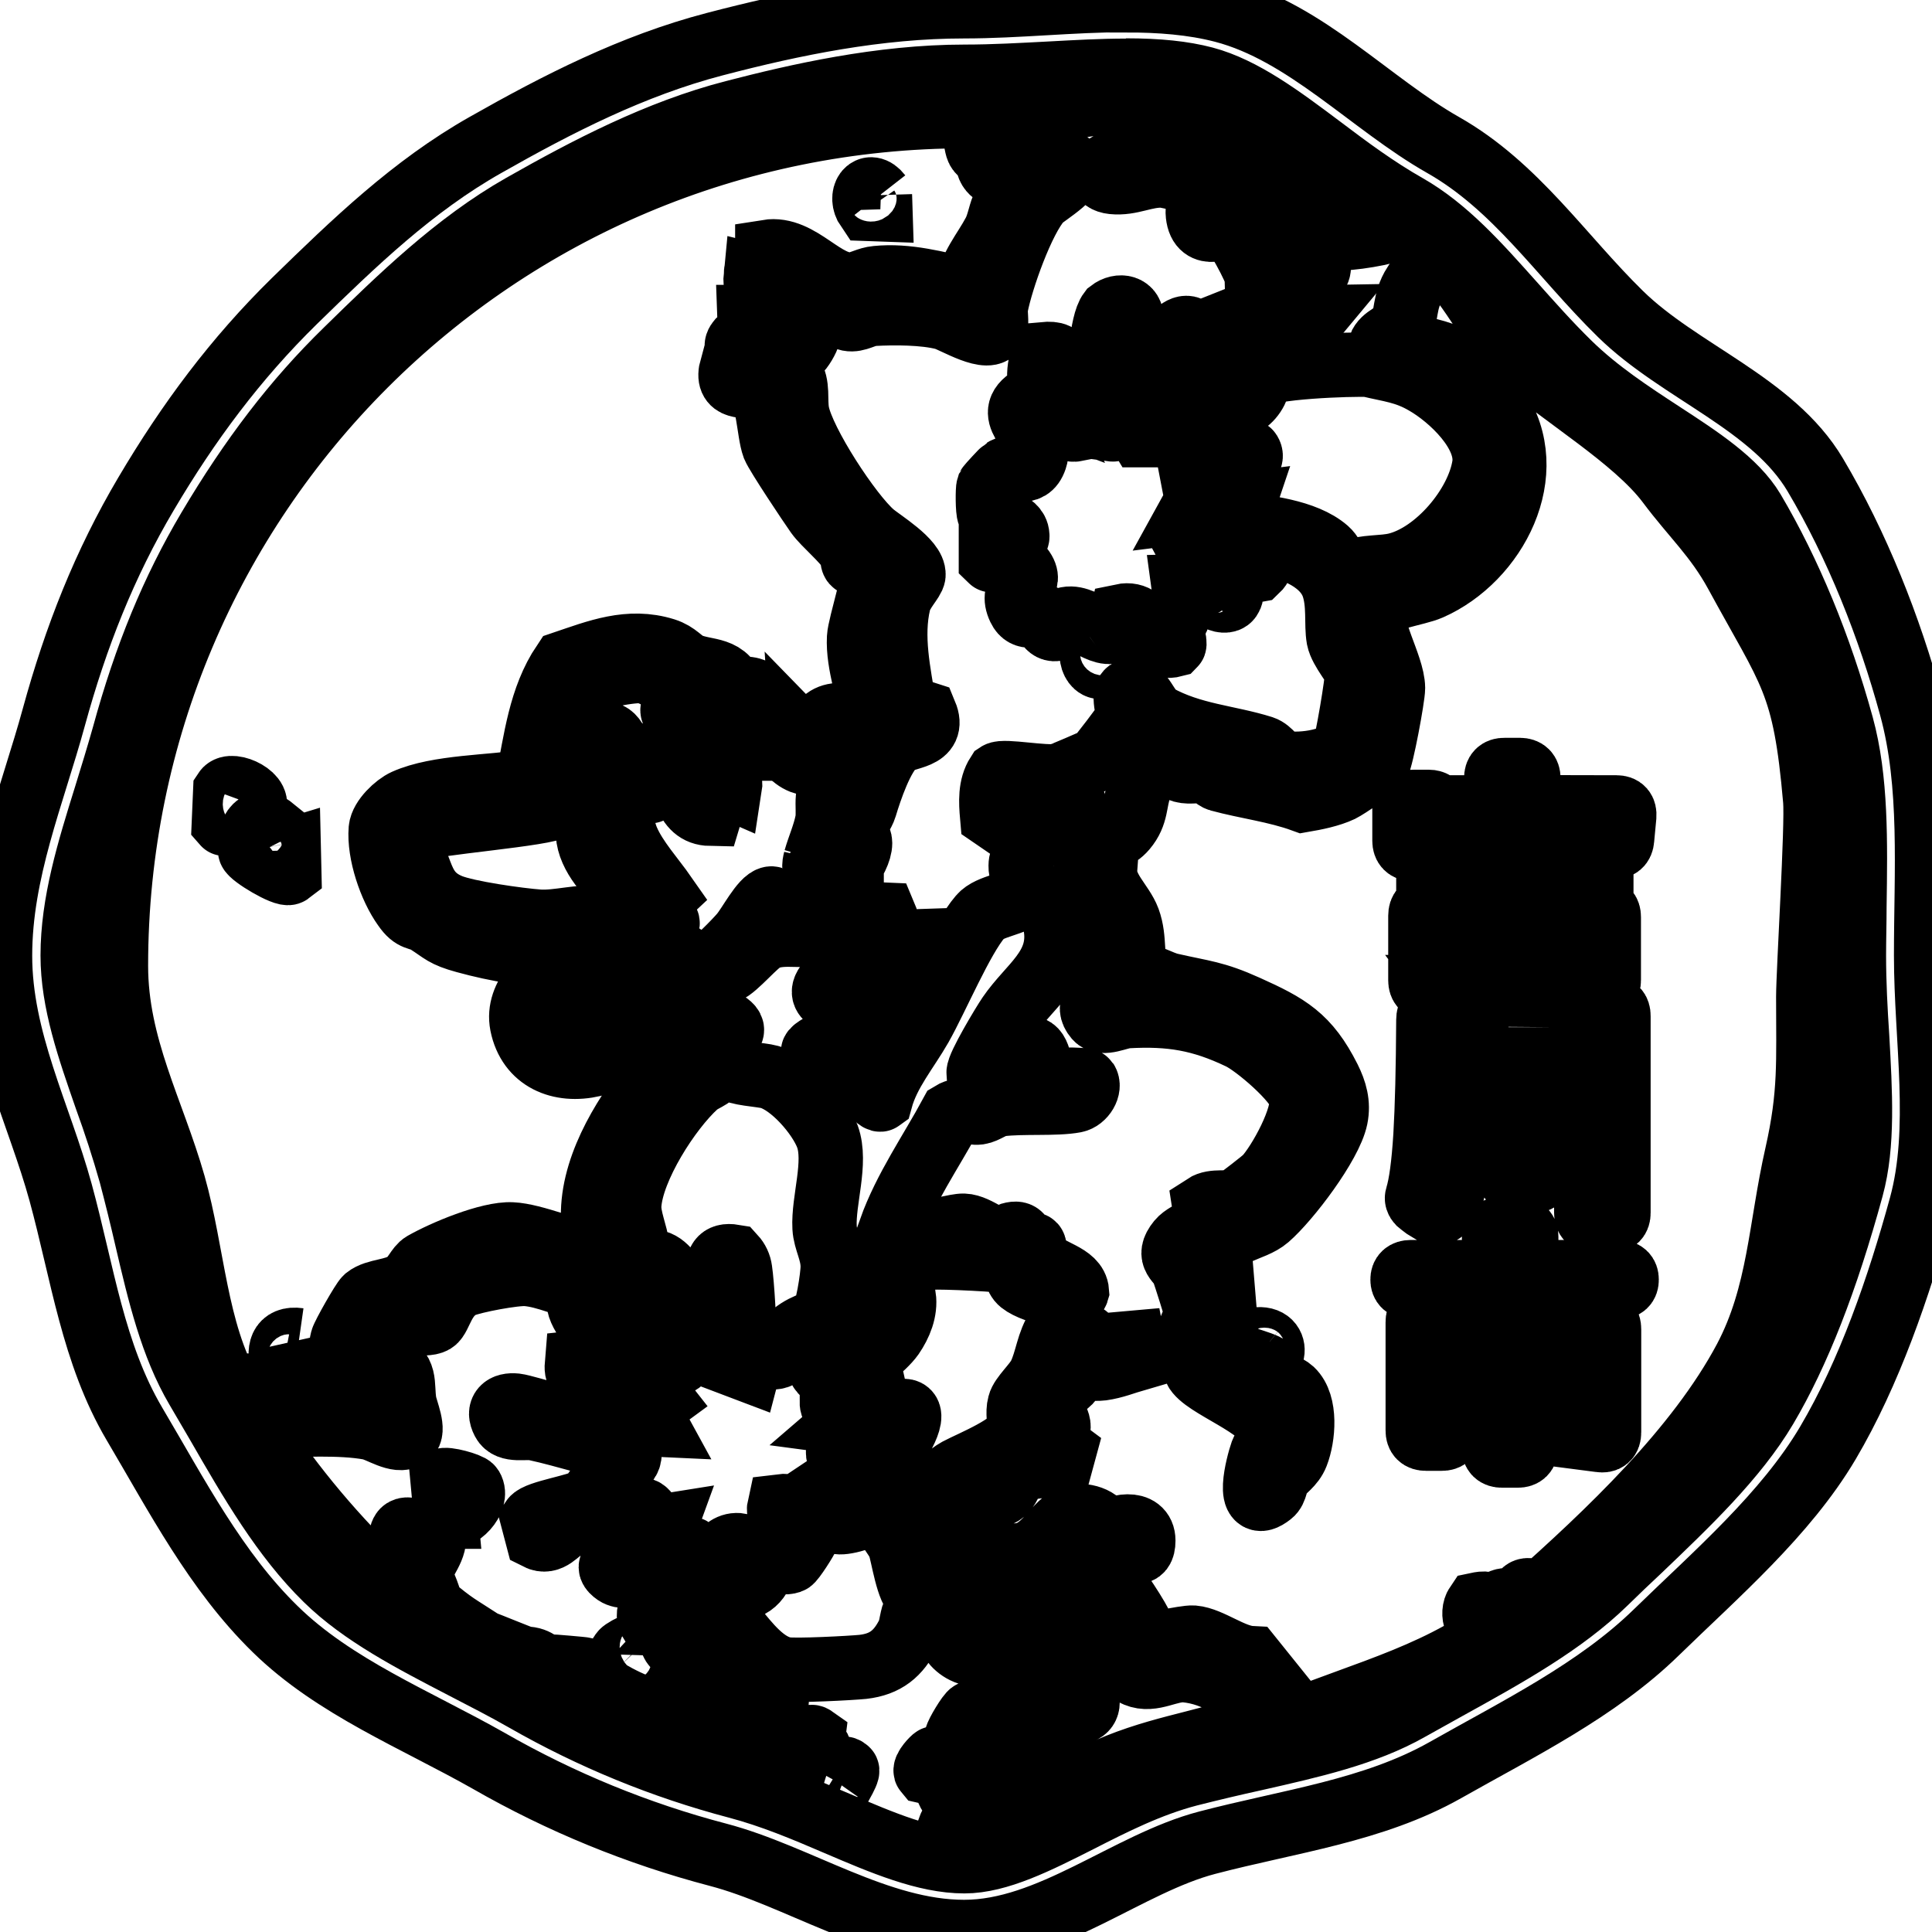
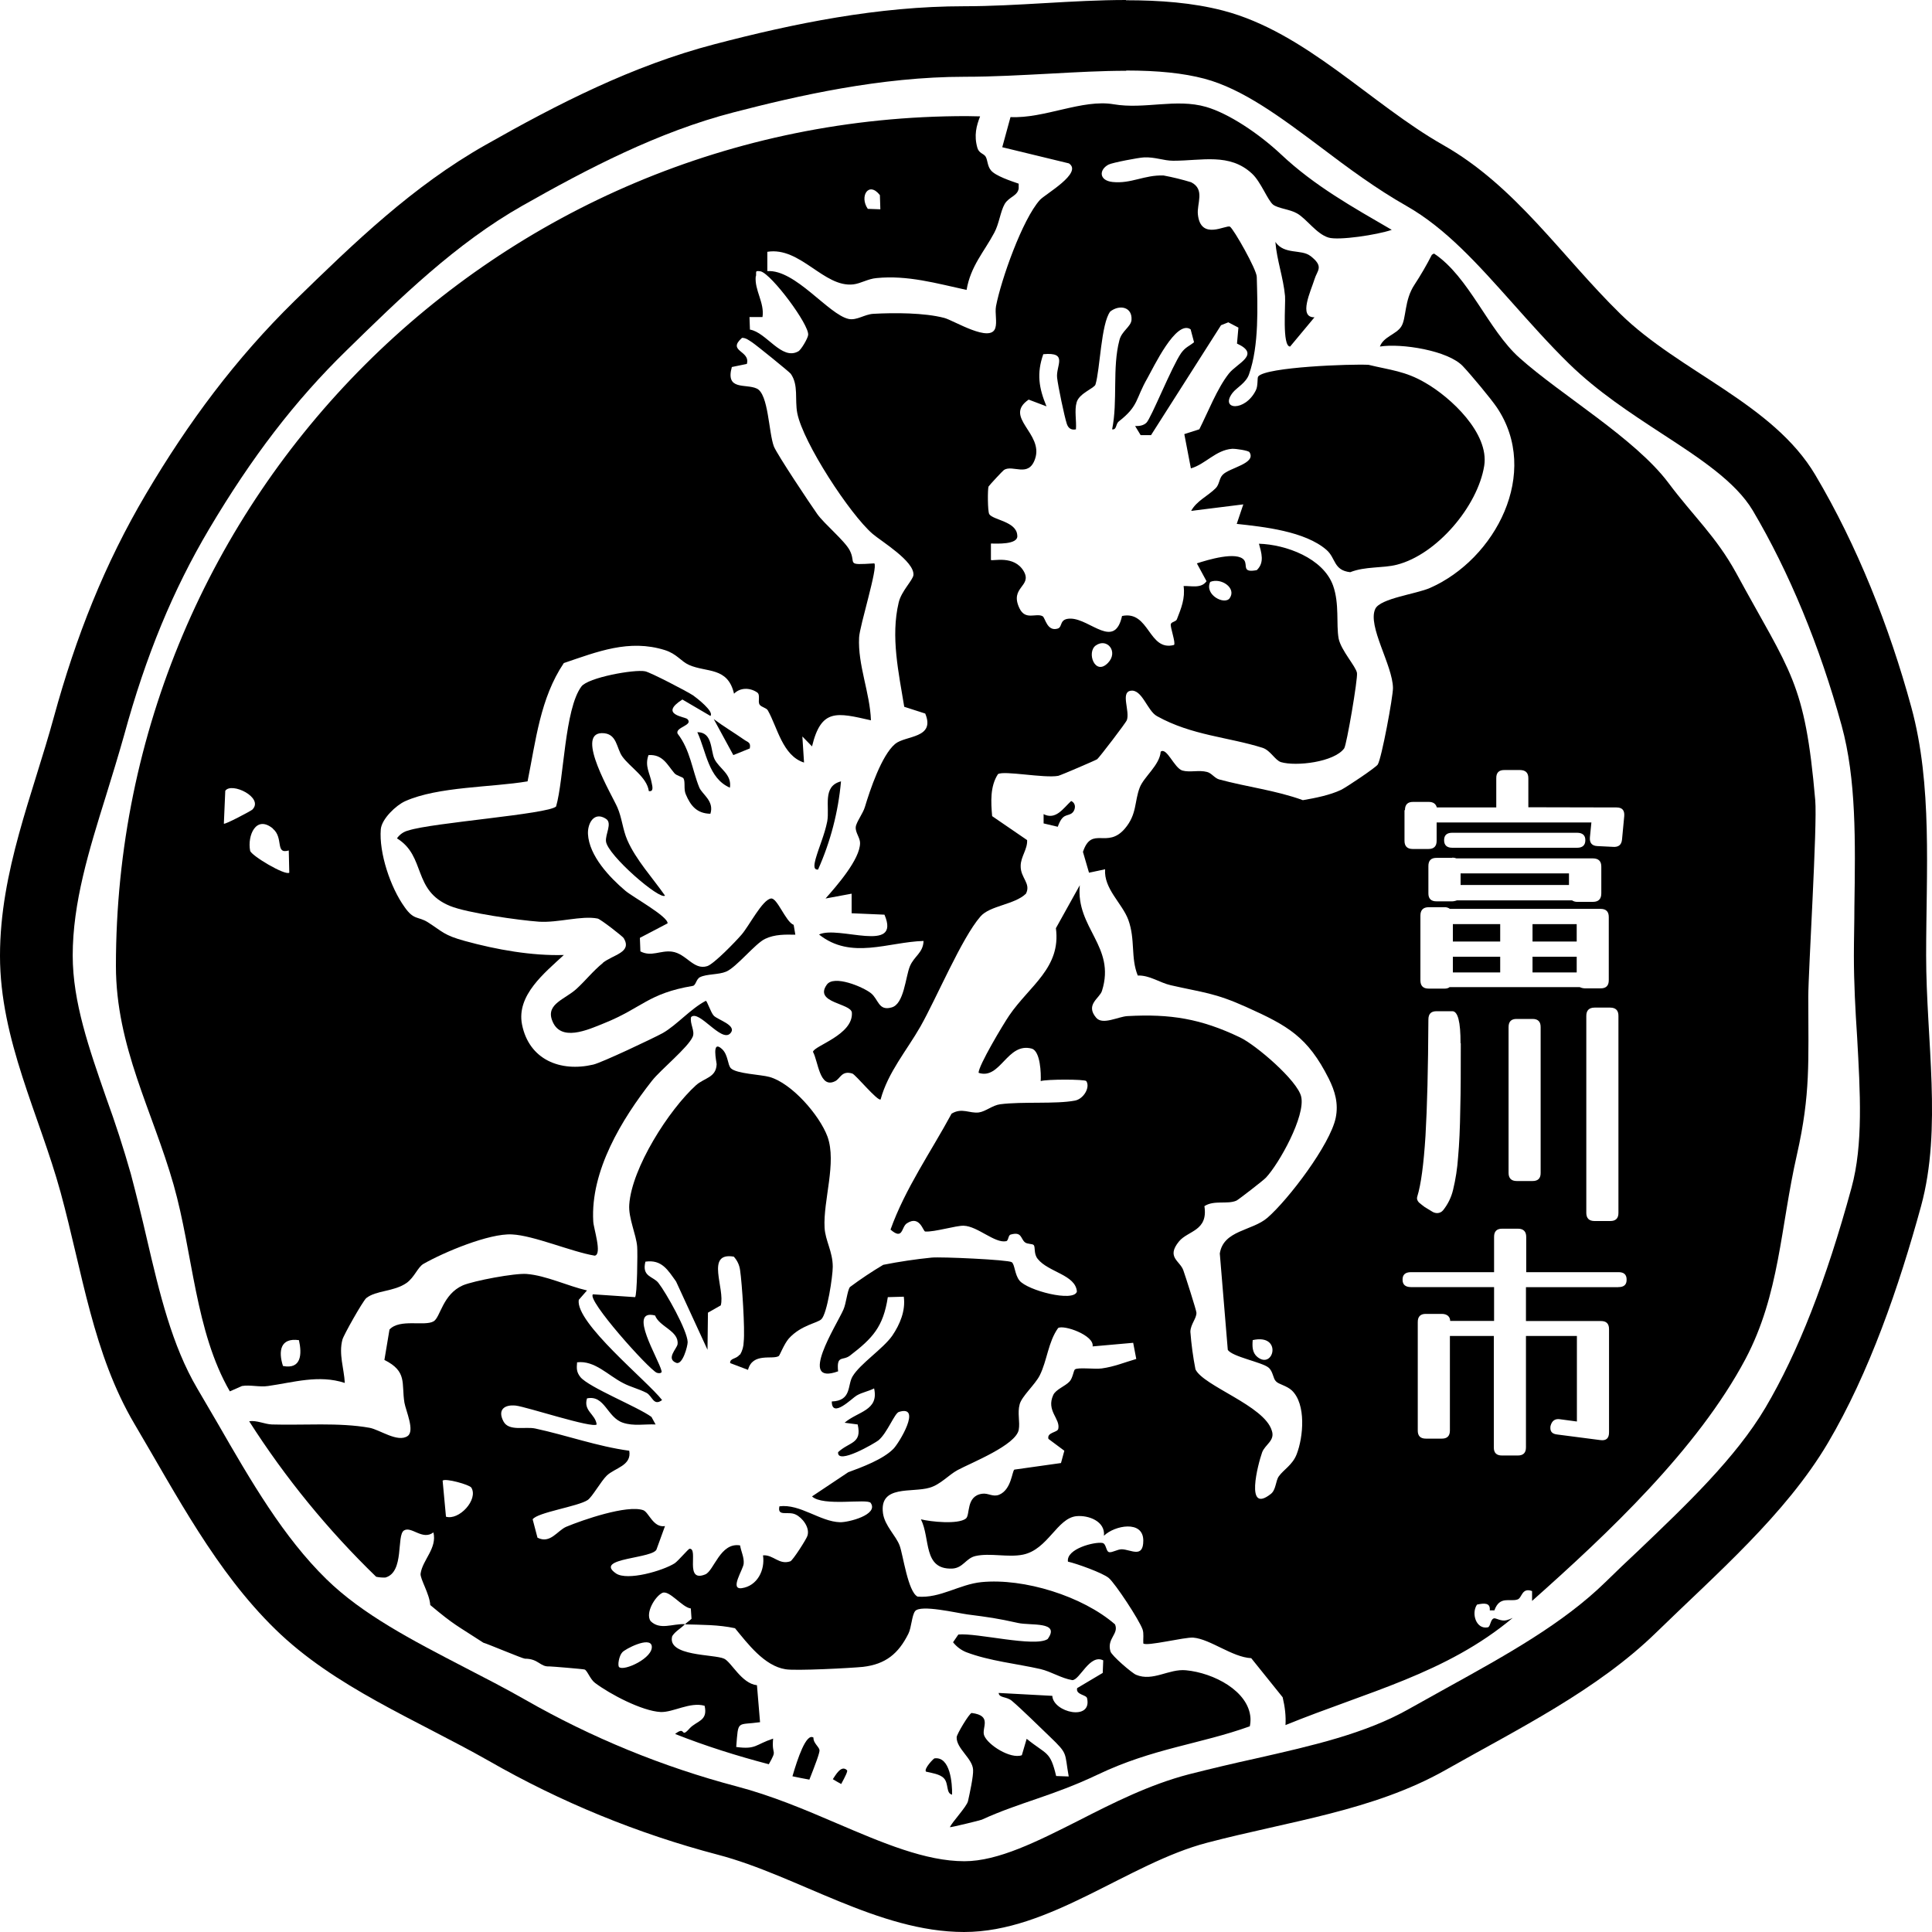
- <svg xmlns="http://www.w3.org/2000/svg" viewBox="0 0 30 30" fill="none" stroke="currentColor">
+ <svg xmlns="http://www.w3.org/2000/svg" viewBox="0 0 30 30" fill="currentColor" stroke="none">
  <g clip-path="url(#a)">
    <path d="M12.665 13.337c-.011.049-.052.176.038.165a4.3 4.3 0 0 0 .356-1.369c-.296.076-.172.394-.214.623-.041.206-.127.394-.18.581m2.119 14.526c.003-.165-.027-.593-.274-.559-.011 0-.169.161-.131.206.086.02.217.038.277.102.079.082.03.236.128.255zm-3.142-16.239c.022-.102-.034-.098-.09-.14-.154-.108-.319-.205-.469-.318l.304.559.25-.101zm1.29 16.003q.065.04.13.075c.064-.117.106-.203.09-.214-.09-.09-.18.082-.22.139m-.627-.045q.13.028.263.052c.09-.229.165-.424.157-.461-.011-.053-.101-.113-.093-.191-.113-.08-.248.33-.327.6m8.043-23.607c-.14-.11-.405-.015-.544-.218.023.285.124.555.15.84.011.124-.049.787.079.784l.378-.454c-.255.004-.056-.409 0-.589.042-.142.154-.195-.063-.364M22.56 15.1h.735v-.244h-.735zm-6.355-2.46v.146l.22.052c.076-.213.143-.157.218-.21.053-.037.079-.15-.01-.19-.125.115-.24.303-.432.202zm-5.377-1.271c.139.3.169.716.506.862.034-.21-.168-.296-.24-.446-.063-.135-.026-.416-.266-.416m.656 9.666c-.049.071-.153.052-.146.131l.277.105c.072-.274.38-.154.477-.214.015-.007.082-.187.157-.273.191-.21.442-.237.506-.3.09-.09.176-.664.176-.814 0-.236-.116-.405-.127-.607-.023-.424.191-1.009.045-1.414-.124-.334-.555-.829-.9-.926-.135-.038-.514-.049-.6-.135-.052-.053-.041-.206-.135-.296-.172-.162-.086.202-.086.232-.008.21-.187.21-.319.326-.423.383-1 1.287-1.038 1.856-.015.207.109.465.123.653.008.09 0 .761-.033.783l-.653-.044c-.108.078.859 1.158.99 1.218.026.011.086.011.075-.026-.045-.191-.536-.975-.101-.863.067.177.375.24.349.447-.012.07-.184.225-.02.288.098.038.177-.258.177-.322-.004-.18-.334-.765-.454-.919-.082-.105-.262-.093-.202-.33.255-.037.349.131.476.308l.488 1.06.007-.576.199-.113c.071-.259-.244-.832.202-.757q.082.09.098.21c.03.198.078.926.056 1.113a.4.4 0 0 1-.056.199z" />
    <path d="M9.362 14.953c-.15.12-.27.274-.409.401-.176.162-.472.233-.382.484.124.353.555.154.814.049.588-.237.678-.461 1.372-.578.049-.007.052-.105.112-.135.102-.052.289-.037.405-.086.162-.067.454-.439.608-.51.15-.071.31-.067.468-.064l-.026-.153c-.124-.045-.255-.424-.352-.409-.135.019-.338.424-.458.562-.09.105-.427.454-.532.488-.214.067-.323-.195-.548-.225-.18-.023-.318.086-.49-.004l-.008-.21.43-.225c.012-.105-.539-.408-.655-.506-.248-.21-.563-.544-.581-.881-.008-.169.097-.356.28-.236.102.067-.014.24 0 .352.027.214.837.915.916.84-.188-.27-.454-.559-.585-.862-.071-.162-.083-.345-.154-.507-.082-.19-.656-1.143-.244-1.154.244-.004.225.236.323.367.124.169.378.315.409.533.078.014.056-.072.045-.124-.027-.154-.113-.263-.05-.435.222-.015.29.15.402.281.034.041.127.056.142.082.03.057 0 .166.034.244.075.18.173.3.383.304.063-.199-.128-.3-.173-.409-.112-.277-.139-.581-.337-.836-.038-.101.25-.127.153-.225-.033-.037-.45-.067-.078-.304l.435.255c.063-.067-.214-.28-.267-.318-.097-.064-.66-.357-.746-.375-.168-.034-.888.097-.99.236-.262.352-.27 1.436-.393 1.863-.124.12-1.927.252-2.291.372a.3.3 0 0 0-.18.123c.454.278.236.81.825 1.05.266.109 1.072.222 1.38.244.3.019.66-.098.91-.049.046.008.394.281.406.304.135.225-.165.255-.327.386z" />
    <path d="M3.757 21.522c.124-.022.274.02.405 0 .397-.056.787-.18 1.192-.048-.011-.222-.097-.447-.037-.672.018-.07.315-.596.37-.645.154-.123.428-.097.627-.236.124-.09.172-.244.262-.296.315-.18 1.02-.476 1.373-.457.337.015.926.27 1.286.33.12-.02-.02-.428-.023-.533-.045-.784.443-1.586.911-2.182.135-.173.563-.518.634-.686.037-.09-.049-.203-.026-.304.123-.12.468.398.607.255.12-.124-.191-.21-.255-.277-.049-.053-.105-.237-.124-.23-.236.124-.45.376-.667.5-.15.082-.949.46-1.08.49-.514.12-.997-.078-1.106-.622-.09-.457.356-.806.649-1.08-.495.015-1.043-.082-1.534-.217-.33-.09-.345-.143-.58-.293-.15-.093-.215-.026-.36-.236-.218-.303-.398-.84-.368-1.207.015-.161.236-.371.378-.435.51-.229 1.346-.214 1.901-.308.128-.63.195-1.29.563-1.837.52-.176 1.012-.375 1.567-.202.191.06.251.176.379.232.273.12.6.026.697.446.094-.097.244-.097.356-.022.06.037.008.139.041.191.027.041.105.049.128.09.15.266.229.705.562.81l-.026-.405.15.154c.143-.593.386-.525.915-.405-.015-.428-.206-.859-.184-1.286.008-.18.296-1.091.236-1.151-.46.03-.273.007-.382-.203-.079-.15-.394-.409-.503-.562-.112-.158-.622-.923-.674-1.05-.083-.221-.083-.818-.267-.9-.168-.079-.49.037-.386-.334l.233-.048c.06-.21-.315-.192-.075-.405.063 0 .105.037.157.07.064.042.578.458.6.488.124.176.06.398.101.611.09.458.818 1.572 1.17 1.875.135.116.649.424.634.638-.008.082-.188.25-.229.427-.127.533 0 1.091.086 1.62l.326.105c.162.39-.307.337-.468.472-.21.177-.39.716-.469.979-.03.101-.135.236-.142.311-.008.086.067.165.067.248 0 .255-.367.67-.536.862l.405-.075v.304l.51.022c.262.615-.716.162-1.016.308.498.397 1.072.116 1.623.1-.007.188-.146.233-.213.395-.068.168-.09.585-.282.637-.206.06-.202-.124-.322-.221-.124-.098-.577-.289-.686-.131-.203.285.378.285.39.434.022.345-.589.514-.604.608.082.15.101.574.341.457.083-.037.101-.172.27-.12.049.015.394.435.439.402.116-.424.405-.758.619-1.133.25-.442.64-1.372.93-1.706.145-.172.532-.184.708-.356.082-.161-.086-.244-.082-.431 0-.143.108-.259.1-.401l-.543-.372c-.019-.217-.034-.46.09-.652.09-.06.72.067.937.026.034-.007.578-.24.604-.258.03-.023.45-.57.461-.608.049-.139-.097-.424.053-.454.183-.037.262.312.416.394.54.3 1.106.323 1.638.491.124.041.192.191.285.222.236.07.829 0 .983-.214.037-.053.213-1.08.198-1.17-.015-.101-.247-.349-.285-.536-.04-.225.015-.536-.086-.821-.154-.428-.735-.638-1.151-.65.038.14.09.293-.034.41-.236.045-.138-.075-.195-.154-.108-.146-.573-.004-.735.049l.15.277c-.082.116-.232.071-.356.075.026.191-.037.345-.105.518-.015.037-.086.037-.094.075-.01.048.08.292.05.322-.398.105-.38-.54-.807-.45-.116.525-.491.049-.795.041-.187-.003-.123.128-.202.154-.169.053-.195-.169-.236-.191-.102-.056-.267.071-.36-.124-.158-.33.202-.337.067-.574-.15-.258-.487-.153-.51-.176V8.44c.079 0 .431.023.409-.127-.011-.218-.379-.237-.435-.33-.026-.045-.026-.39-.011-.428.007-.015.225-.25.24-.258.139-.087.382.127.483-.173.135-.397-.498-.645-.1-.919l.277.105c-.12-.288-.154-.513-.05-.81.395-.037.192.18.215.368.015.131.112.596.15.712.022.068.067.102.142.087.011-.132-.026-.293.011-.42.041-.143.278-.218.293-.278.071-.232.086-.945.229-1.132.146-.113.344-.071.33.131-.008.105-.154.173-.188.315-.113.428-.023.945-.113 1.384.075.01.05-.08.105-.124.312-.244.255-.345.443-.671.094-.165.446-.915.671-.758l.053.2c-.076.063-.132.074-.2.168-.146.21-.468 1.016-.54 1.083-.048.045-.115.053-.175.05l.086.142h.161L18.96 5.05l.113-.045.157.082-.022.248c.375.172 0 .303-.128.468-.18.229-.322.596-.457.863l-.233.075.102.532c.225-.064.386-.285.64-.304.057-.003.256.027.27.053.11.176-.31.24-.415.349-.057.056-.05.15-.11.21-.123.123-.295.195-.381.352l.81-.101-.102.303c.416.045 1.061.113 1.395.405.146.128.105.315.367.345.233-.093.506-.06.724-.116.619-.157 1.256-.907 1.357-1.537.079-.503-.517-1.061-.918-1.29-.308-.18-.54-.195-.878-.277-.27-.015-1.59.033-1.713.18-.019.022 0 .146-.038.217-.168.337-.566.304-.36.037.06-.078.21-.153.255-.288.158-.446.132-1.058.12-1.511 0-.113-.36-.746-.416-.78-.06-.034-.454.221-.498-.188-.02-.168.116-.39-.105-.502a4 4 0 0 0-.428-.105c-.3-.011-.502.131-.791.101-.214-.022-.214-.191-.064-.27.056-.03.469-.109.551-.112.173-.008.304.052.454.052.446 0 .874-.124 1.222.199.139.127.244.416.33.484.083.06.259.07.371.135.15.086.3.318.488.375.157.048.757-.042.982-.12-.607-.353-1.2-.683-1.717-1.17-.352-.33-.817-.638-1.166-.739-.469-.135-.952.041-1.436-.041-.484-.083-1.076.225-1.601.199l-.128.468 1.035.251c.222.147-.367.477-.45.567-.273.303-.603 1.24-.682 1.65-.019.108.019.247-.011.34-.075.237-.641-.116-.791-.157-.312-.082-.78-.082-1.103-.064-.138.008-.255.105-.382.08-.315-.068-.829-.773-1.264-.743v-.3c.514-.083.878.558 1.335.506.12-.015.225-.086.36-.098.484-.048.934.083 1.399.184.063-.371.273-.592.43-.888.076-.14.095-.33.162-.447.067-.112.199-.123.217-.24v-.075c-.116-.04-.36-.12-.43-.206-.057-.067-.05-.157-.083-.214-.034-.052-.101-.048-.128-.135-.056-.195-.015-.344.042-.49l-.203-.004C7.71 1.796 1.8 7.705 1.8 14.998c0 1.252.57 2.254.896 3.4.3 1.058.333 2.273.873 3.207zM18.792 9.036c.168-.07.412.094.303.252-.078.112-.397-.05-.303-.252m-1.777.987c.176-.124.356.097.19.27-.202.21-.337-.165-.19-.27M13.663 3.03l.007.22-.195-.007c-.135-.195.015-.435.188-.213m-1.924 1.26c.008-.076-.022-.09.075-.076.173.05.754.83.735.987-.004.052-.112.236-.154.255-.258.146-.495-.297-.75-.338l-.007-.195h.202c.034-.225-.127-.416-.105-.634zM4.642 20.81c.048.214.04.457-.248.401-.075-.232-.041-.442.248-.401m-.405-7.942c.172.143.03.402.247.338l.008.345c-.064.049-.593-.266-.608-.341-.045-.233.09-.56.353-.345zm-.739-.588c.094-.143.608.105.42.292-.019.019-.427.236-.442.218zm19.062 2.34h.735v-.27h-.735z" />
    <path d="M22.234 3.956a5 5 0 0 1-.27.465c-.162.243-.124.528-.207.652-.078.12-.273.154-.33.308.33-.053 1.061.06 1.29.307.124.131.431.499.525.637.686 1.017-.022 2.359-1.038 2.805-.214.094-.769.161-.848.323-.127.266.27.877.274 1.23 0 .142-.176 1.09-.236 1.188-.026.045-.491.356-.57.394-.173.082-.401.127-.593.16-.42-.153-.87-.205-1.3-.322-.068-.018-.12-.1-.188-.116-.127-.034-.262.011-.383-.022-.127-.038-.243-.368-.337-.293-.015.21-.262.39-.326.559-.083.217-.041.412-.229.634-.277.326-.514-.05-.652.363l.094.323.25-.053c-.022.304.263.525.36.784.113.311.034.585.147.866.184-.007.345.113.51.15.506.116.682.116 1.18.341.642.289.95.462 1.276 1.11.097.195.153.386.108.608-.086.416-.735 1.27-1.06 1.552-.237.206-.683.191-.74.555l.124 1.496c.068.109.533.191.634.277.071.06.067.17.116.214.041.045.162.064.244.139.225.213.18.724.075.993-.064.165-.203.237-.277.342-.05.07-.042.21-.124.273-.405.32-.199-.465-.135-.645.045-.123.206-.183.15-.34-.117-.387-1.061-.69-1.185-.95a5 5 0 0 1-.079-.584c.004-.12.098-.207.094-.296 0-.034-.172-.57-.203-.657-.052-.15-.27-.202-.067-.45.139-.168.454-.16.394-.547.15-.098.356-.023.498-.086.027-.012.42-.315.458-.357.206-.22.615-.956.547-1.256-.056-.25-.705-.806-.952-.922-.604-.289-1.076-.367-1.747-.33-.143.008-.383.143-.484.026-.176-.206.056-.303.09-.42.217-.69-.409-.97-.345-1.638l-.371.667c.082.615-.409.893-.724 1.354-.09.131-.483.787-.476.892.341.113.443-.483.829-.375.13.045.142.383.135.503.086-.03.69-.03.708 0 .064.097-.041.277-.176.303-.3.057-.814.012-1.162.057-.116.015-.225.112-.33.127-.143.019-.263-.079-.424.019-.322.596-.72 1.162-.948 1.8.198.172.165-.042.255-.098.202-.131.25.128.284.128.143.01.48-.094.597-.09.217.007.483.277.66.24.037-.008.03-.09.067-.102.18-.052.154.064.225.12.037.03.116.02.135.042.03.033-.004.135.064.217.165.206.588.244.607.506-.049.169-.769-.018-.892-.172-.075-.094-.072-.252-.12-.285-.053-.038-1.103-.086-1.245-.071a8 8 0 0 0-.75.112 6 6 0 0 0-.517.345c-.042.056-.057.251-.102.352-.108.244-.716 1.185-.082.957-.026-.26.071-.158.184-.244.352-.27.517-.446.588-.908l.248-.007c.03.217-.06.431-.18.607-.143.203-.499.435-.615.63-.083.135-.011.379-.323.39 0 .274.32-.056.387-.093.086-.05.183-.064.27-.11.078.346-.255.357-.458.533l.203.027c.07.303-.128.266-.304.43-.019.207.574-.142.626-.183.139-.116.251-.424.319-.442.364-.113 0 .487-.086.573-.162.165-.488.285-.702.364l-.562.375c.165.161.862.03.911.101.128.184-.349.304-.476.3-.308-.008-.622-.289-.941-.247-.038.168.135.07.251.127.105.049.225.203.184.33-.015.052-.229.386-.266.397-.177.06-.26-.104-.424-.093.034.232-.09.476-.33.51-.195.026.026-.293.03-.383.008-.097-.041-.187-.056-.281-.308-.052-.405.394-.54.45-.33.135-.101-.405-.244-.398-.019 0-.172.184-.232.226-.184.116-.735.277-.911.157-.36-.247.61-.225.633-.383l.128-.352c-.184.03-.252-.217-.338-.247-.251-.087-.937.15-1.196.258-.139.06-.247.27-.446.169l-.075-.285c.075-.109.705-.199.855-.3.071-.049.206-.292.296-.379.124-.12.39-.153.349-.386-.495-.067-.971-.24-1.459-.345-.157-.034-.412.049-.495-.112-.093-.177.012-.263.192-.244.168.019 1.188.356 1.256.293-.02-.162-.21-.21-.15-.405.277-.057.31.296.558.378.165.056.338.019.507.027l-.064-.117c-.214-.157-.968-.457-1.103-.618-.063-.08-.06-.135-.052-.23.274-.033.48.203.716.323.113.06.236.087.36.15.094.049.109.214.244.113-.229-.296-1.35-1.2-1.294-1.556l.128-.146c-.297-.068-.638-.233-.938-.256-.18-.015-.82.105-.99.177-.314.139-.348.495-.453.558-.139.083-.525-.045-.686.128l-.079.472c.36.18.262.36.311.664.023.128.165.439.049.518-.154.105-.431-.098-.589-.128-.476-.086-1.035-.037-1.518-.052-.113-.004-.236-.068-.353-.05a13.4 13.4 0 0 0 1.972 2.415.6.6 0 0 0 .143.012c.3-.083.169-.656.289-.731.116-.072.288.16.457.03.06.247-.169.427-.199.64-.01.08.14.316.15.488.386.323.401.308.825.585.049.011.611.248.645.248.214 0 .233.13.382.12.034 0 .518.04.544.048.041.012.086.15.161.207.233.176.731.438 1.02.453.195.008.454-.161.683-.097.056.24-.124.232-.233.352-.15.169-.049-.052-.225.086.476.188.952.338 1.455.47.142-.252.041-.117.067-.398-.28.093-.262.172-.573.13.034-.43.007-.333.37-.385l-.048-.574c-.24-.026-.397-.36-.51-.412-.153-.072-.892-.034-.806-.35.053-.082.131-.115.199-.187-.199-.007-.39.098-.536-.048-.083-.128.071-.38.18-.435.108-.057.31.225.446.24l.011.16c-.034.035-.067.05-.101.087.262.008.517.004.776.06.195.236.454.585.784.637.153.027 1.016-.018 1.203-.037.353-.041.551-.206.705-.514.049-.097.053-.285.105-.352.086-.105.649.03.814.052.326.042.46.06.783.132.195.045.664-.03.461.25-.198.132-1.106-.1-1.387-.07l-.082.12a.5.5 0 0 0 .202.153c.364.139.791.18 1.155.263.172.041.319.142.495.172.116 0 .27-.412.48-.307l-.008.195-.397.236c-.026.105.142.101.154.157.082.36-.525.222-.54-.037l-.833-.045c.008.082.124.052.207.124.146.123.434.408.588.555.289.277.225.24.293.618l-.195-.007c-.094-.394-.143-.323-.458-.578l-.075.255c-.176.064-.529-.16-.585-.307-.045-.116.135-.308-.195-.349-.04.011-.228.326-.232.375-.008.176.247.33.255.506.007.098-.053.372-.079.488-.019.086-.255.334-.281.405.034 0 .465-.105.495-.117.589-.27 1.09-.363 1.8-.7.858-.41 1.593-.473 2.362-.75a.5.5 0 0 0 .01-.132c-.03-.416-.57-.697-1-.738-.267-.027-.514.18-.776.07-.064-.026-.379-.296-.398-.363-.06-.202.135-.27.071-.42-.506-.439-1.413-.72-2.073-.656-.345.034-.641.255-.993.225-.15-.075-.225-.649-.278-.791-.056-.154-.232-.308-.259-.503-.06-.446.45-.315.724-.397.169-.049.296-.199.435-.274.217-.116.904-.386.949-.626.022-.124-.023-.259.014-.394.03-.123.24-.307.312-.45.116-.232.13-.517.285-.735.086-.056.566.113.536.285l.63-.056.048.251c-.183.053-.34.12-.536.147-.108.015-.367-.02-.416.015-.022.015-.034.138-.086.19-.068.072-.21.12-.251.207-.113.247.112.367.078.525-.01.06-.18.052-.153.157l.247.184-.052.191-.724.102c-.037.026-.045.31-.236.39-.101.04-.169-.03-.266-.015-.255.037-.18.333-.252.386-.123.093-.543.049-.697.011.15.3.03.78.484.765.172-.008.213-.161.363-.195.225-.052.506.026.739-.022.386-.08.529-.567.829-.597.187-.018.45.079.427.304.165-.161.611-.248.611.075 0 .281-.191.139-.334.135-.067 0-.146.053-.195.045-.052-.008-.044-.131-.105-.143-.12-.022-.566.09-.536.29.135.03.54.175.634.254.101.086.472.649.525.799.022.064.007.146.011.217.049.05.641-.1.776-.09.266.023.604.304.9.319l.488.607c.037.154.052.293.044.432 1.272-.518 2.494-.799 3.529-1.665q-.049.025-.098.037c-.082.02-.157-.033-.191-.03-.06.012-.056.132-.098.14-.18.037-.262-.215-.168-.353.108-.023.21-.034.198.09h.072c.082-.233.243-.128.36-.17.07-.022.063-.19.225-.13v.153c1.177-1.046 2.568-2.354 3.314-3.757.532-1.008.54-2.036.799-3.175.213-.945.176-1.437.176-2.449 0-.39.142-2.67.108-3.052-.16-1.849-.382-1.972-1.226-3.525-.314-.573-.663-.88-1.053-1.402-.521-.694-1.669-1.365-2.313-1.942-.488-.435-.784-1.26-1.328-1.62zm-2.711 17.113c-.079-.064-.079-.165-.071-.26.468-.104.326.47.07.26M6.925 23.55l-.052-.559c.045-.041.42.064.446.109.112.184-.192.517-.398.45zm3.195 2.006c.033.187-.435.401-.507.33-.026-.027 0-.177.05-.229.04-.049.426-.251.457-.101M21.816 12.58q0-.13.128-.128h.244q.1.001.123.086h.923v-.453q-.002-.13.127-.128h.244q.128.002.127.128v.45l1.369.003c.09 0 .127.045.12.135l-.034.36q-.01.126-.139.117l-.243-.012c-.087-.003-.124-.052-.117-.135l.023-.232h-2.403v.285q0 .128-.128.127h-.244c-.086 0-.127-.045-.127-.127v-.476zm.69 2.752a.14.14 0 0 1-.079.019h-.243q-.128 0-.128-.128v-1.005q0-.13.128-.131h.244a.13.13 0 0 1 .086.026h2.34q.128 0 .127.128v.978q.001.13-.128.128h-.243a.2.2 0 0 1-.08-.019h-2.027zm1.417.618v2.262q.002.128-.127.127h-.244c-.086 0-.127-.045-.127-.127V15.95q-.001-.13.127-.128h.244q.128-.001.127.127m-1.24.248c0 .394 0 .739-.008 1.027q-.006.438-.034.746a3 3 0 0 1-.078.507.8.8 0 0 1-.154.315.12.12 0 0 1-.09.045.15.15 0 0 1-.086-.027l-.11-.067q-.045-.033-.09-.071c-.025-.027-.037-.057-.025-.094q.085-.274.127-.941.039-.666.045-1.804c0-.09.041-.131.128-.131h.243q.13-.001.128.499zm-.132-2.88q.035 0 .064.012h2.122q.128.002.128.127v.416q0 .131-.128.132h-.244a.14.14 0 0 1-.082-.023h-1.788s-.042.015-.072.015h-.243q-.13.001-.128-.127v-.42q-.001-.13.128-.128h.243zm-.127-.27q-.001-.116.127-.116h1.939q.128.002.127.116c0 .075-.041.117-.127.117h-1.939c-.086 0-.127-.042-.127-.117m2.208 2.73q-.001-.13.128-.131h.243q.13.001.128.131v3.056q.001.128-.128.127h-.243c-.087 0-.128-.045-.128-.127zm.495 4.21h-1.432v.526h1.162q.129-.002.128.127v1.601q.001.142-.14.12l-.663-.086c-.075-.008-.108-.041-.108-.101q0-.023.003-.034.033-.123.154-.101l.255.034v-1.328h-.791v1.729q.001.128-.128.127h-.243q-.13.001-.128-.127v-1.729h-.682v1.466q.001.13-.128.128h-.243q-.13.001-.128-.128V20.53q-.001-.13.128-.128h.243q.063 0 .098.03a.1.1 0 0 1 .034.079h.682v-.525h-1.294q-.128-.002-.127-.116-.001-.114.127-.116H23.2v-.548q-.001-.128.127-.127h.244c.086 0 .128.045.128.127v.548h1.432q.128-.001.127.116.002.117-.127.116z" />
    <path d="M23.797 15.1h.686v-.244h-.686zm0-.48h.686v-.27h-.686zm.566-1.058H22.68v.18h1.683z" />
    <path d="M17.483 1.095c.503 0 .892.041 1.219.127.596.158 1.188.6 1.818 1.073.416.315.851.637 1.32.903.615.35 1.113.911 1.646 1.508.277.31.562.633.881.945.446.434.952.764 1.44 1.083.588.383 1.143.746 1.41 1.193.566.956 1.042 2.11 1.38 3.34.228.833.213 1.793.198 2.813 0 .25-.008.506-.008.757 0 .427.023.851.05 1.26.048.862.097 1.676-.087 2.347-.394 1.444-.832 2.56-1.335 3.412-.461.78-1.23 1.511-1.968 2.216q-.265.247-.518.495c-.66.645-1.54 1.132-2.47 1.646l-.578.322c-.682.387-1.515.574-2.392.773q-.502.11-1.031.244c-.611.16-1.17.442-1.706.716-.645.326-1.252.633-1.777.633-.604 0-1.271-.285-1.98-.588-.498-.214-1.012-.431-1.556-.574a13.6 13.6 0 0 1-3.284-1.346c-.315-.18-.638-.345-.949-.506-.81-.42-1.578-.818-2.137-1.365-.667-.652-1.166-1.511-1.69-2.422l-.316-.54c-.393-.668-.585-1.474-.783-2.325a33 33 0 0 0-.248-1.005 17 17 0 0 0-.382-1.18c-.266-.766-.521-1.49-.521-2.213 0-.817.25-1.627.517-2.482.094-.304.191-.619.281-.938.338-1.237.758-2.253 1.32-3.202.66-1.113 1.335-1.995 2.13-2.77.836-.818 1.702-1.665 2.733-2.25 1.012-.574 2.11-1.148 3.284-1.451.983-.255 2.276-.552 3.588-.552.443 0 .885-.026 1.313-.048.42-.023.813-.045 1.196-.045M17.483 0c-.828 0-1.69.097-2.512.097-1.338 0-2.643.267-3.877.59-1.274.333-2.437.929-3.554 1.563-1.132.64-2.043 1.522-2.966 2.422-.918.9-1.65 1.886-2.306 2.996-.645 1.09-1.09 2.22-1.432 3.468C.506 12.344 0 13.532 0 14.841c0 1.308.611 2.47.941 3.674.341 1.249.503 2.505 1.147 3.596.657 1.11 1.264 2.287 2.186 3.187.919.9 2.182 1.402 3.315 2.044a14.6 14.6 0 0 0 3.558 1.458c1.233.323 2.49 1.2 3.824 1.2 1.335 0 2.542-1.065 3.776-1.387 1.274-.334 2.576-.495 3.693-1.125 1.132-.641 2.358-1.241 3.28-2.141.923-.9 2.006-1.83 2.663-2.94.644-1.09 1.105-2.43 1.447-3.678.33-1.207.079-2.584.079-3.892 0-1.309.1-2.647-.23-3.855-.34-1.248-.843-2.516-1.491-3.607-.657-1.11-2.108-1.6-3.026-2.5-.919-.9-1.624-1.984-2.756-2.625-1.117-.634-2.133-1.751-3.412-2.085-.476-.124-.986-.161-1.51-.161z" />
  </g>
  <defs>
    <clipPath id="a">
      <path d="M0 0h30v30H0z" />
    </clipPath>
  </defs>
</svg>
